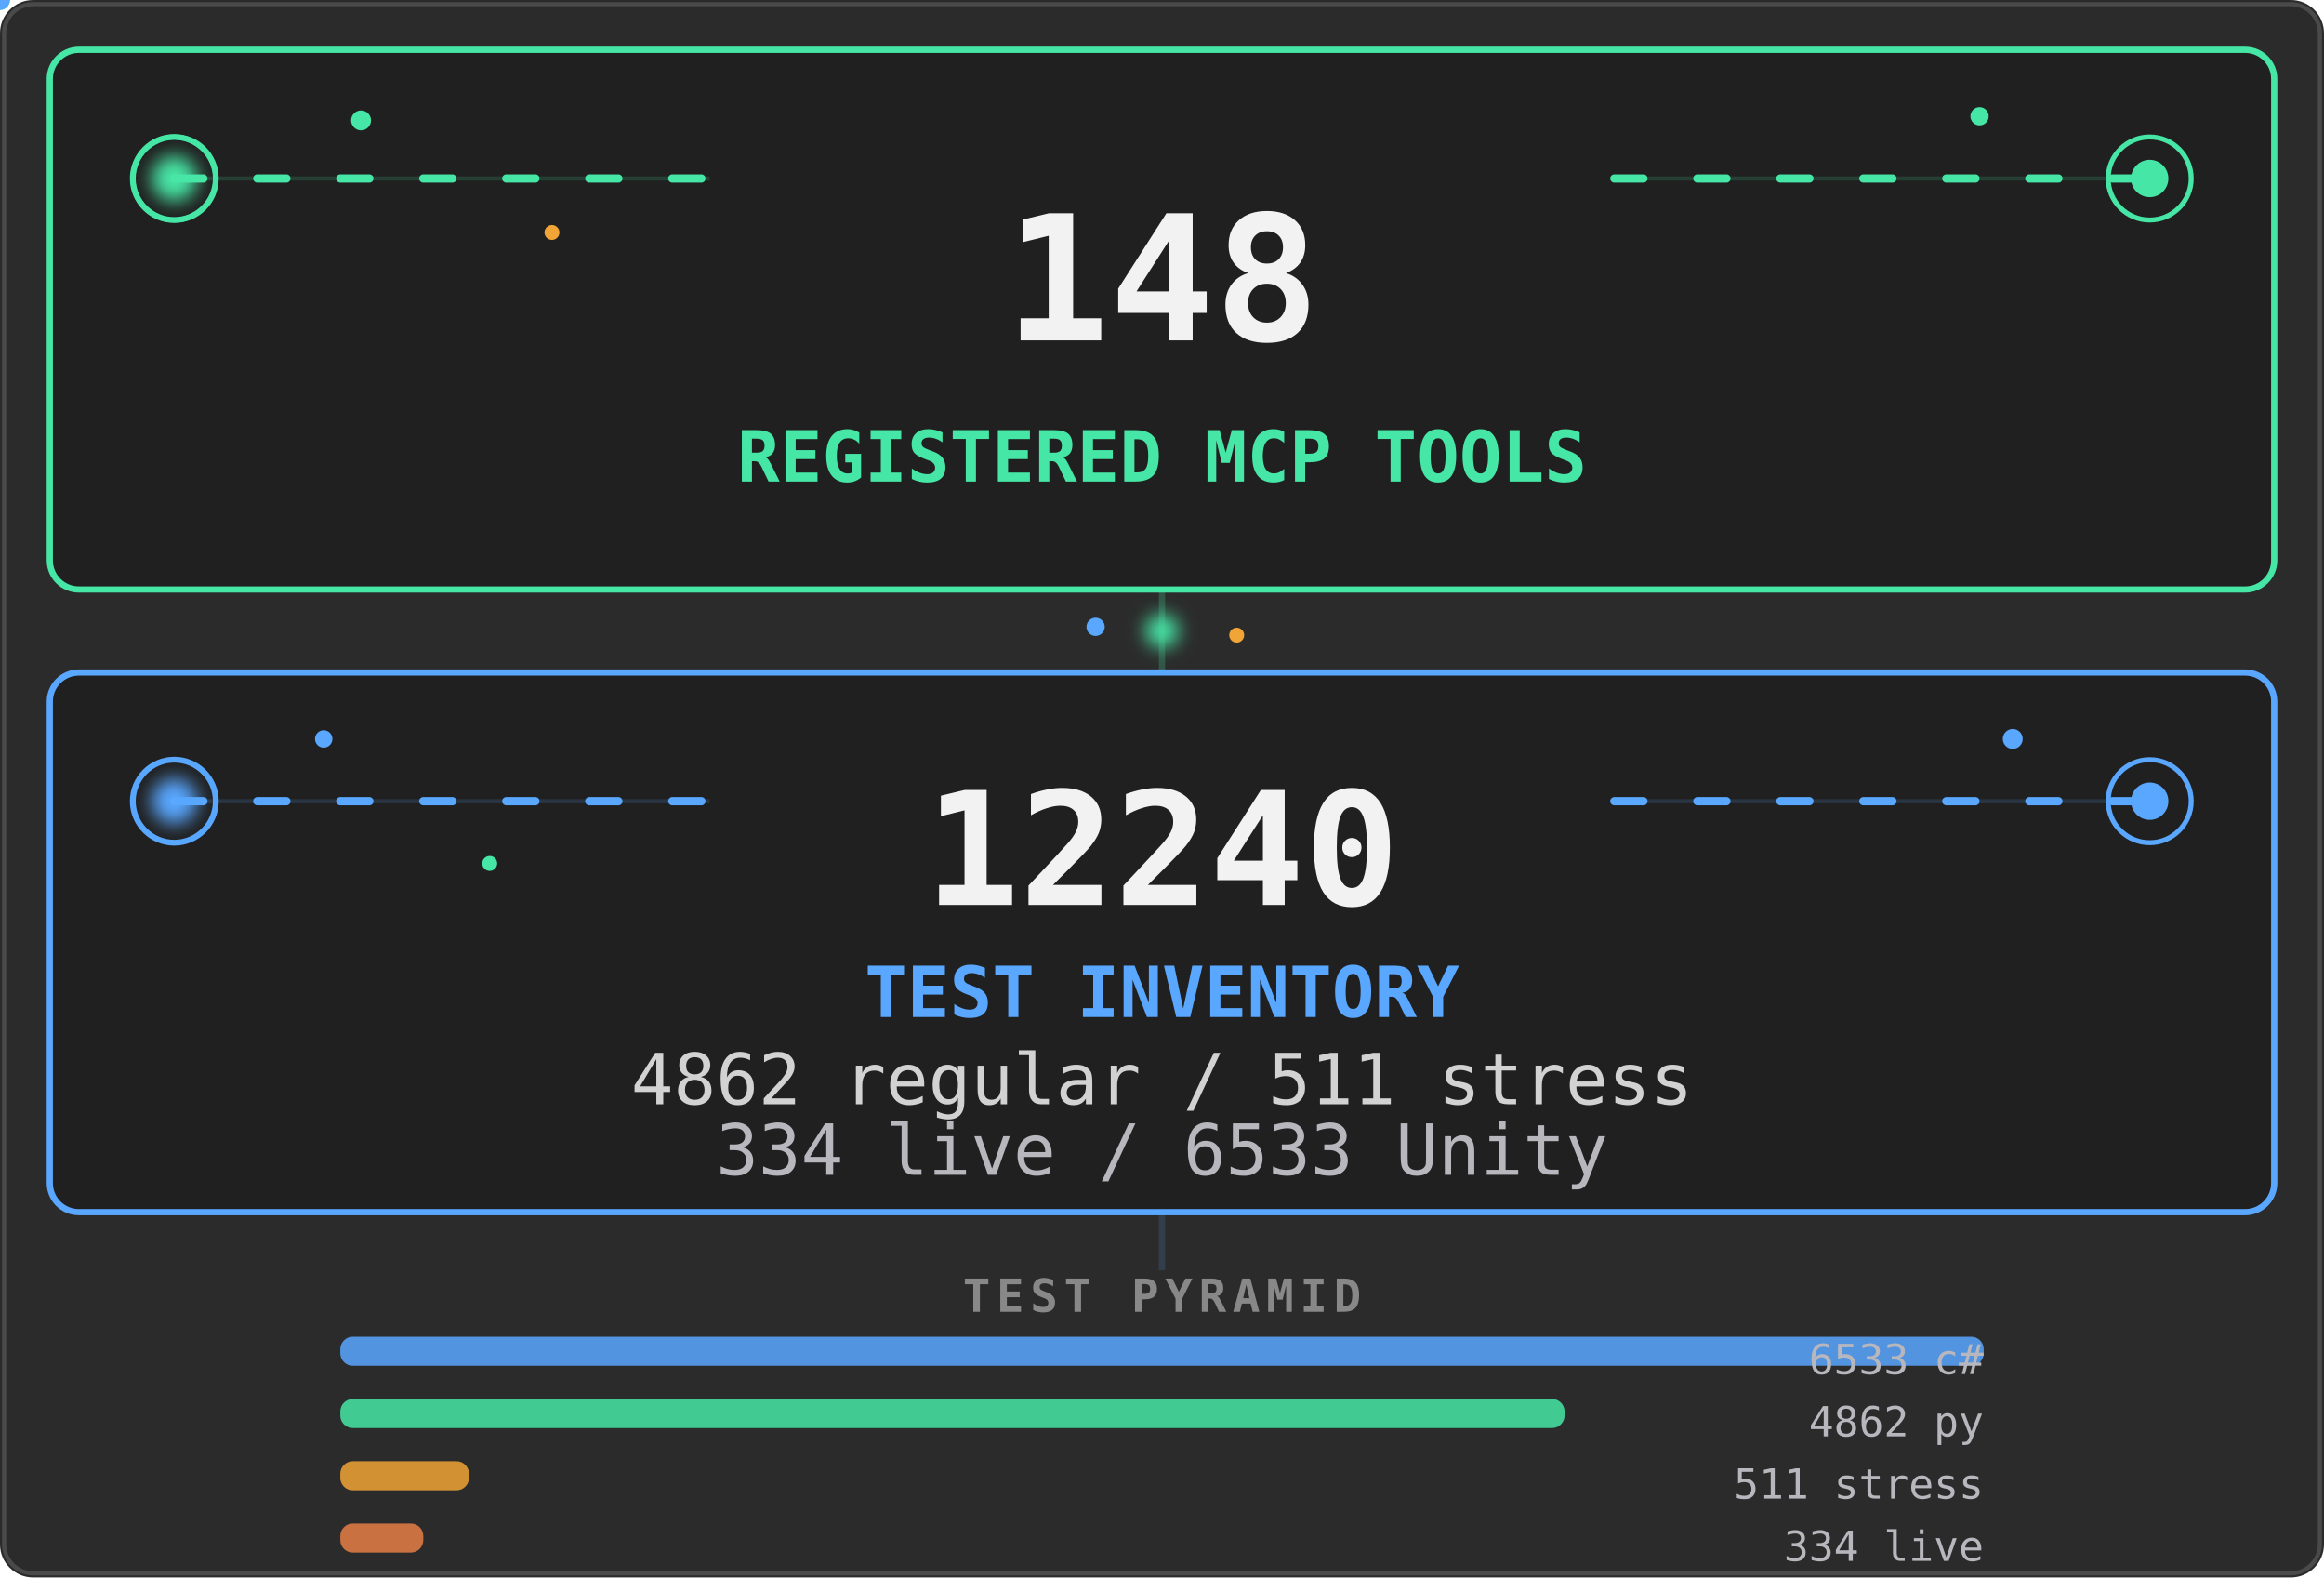
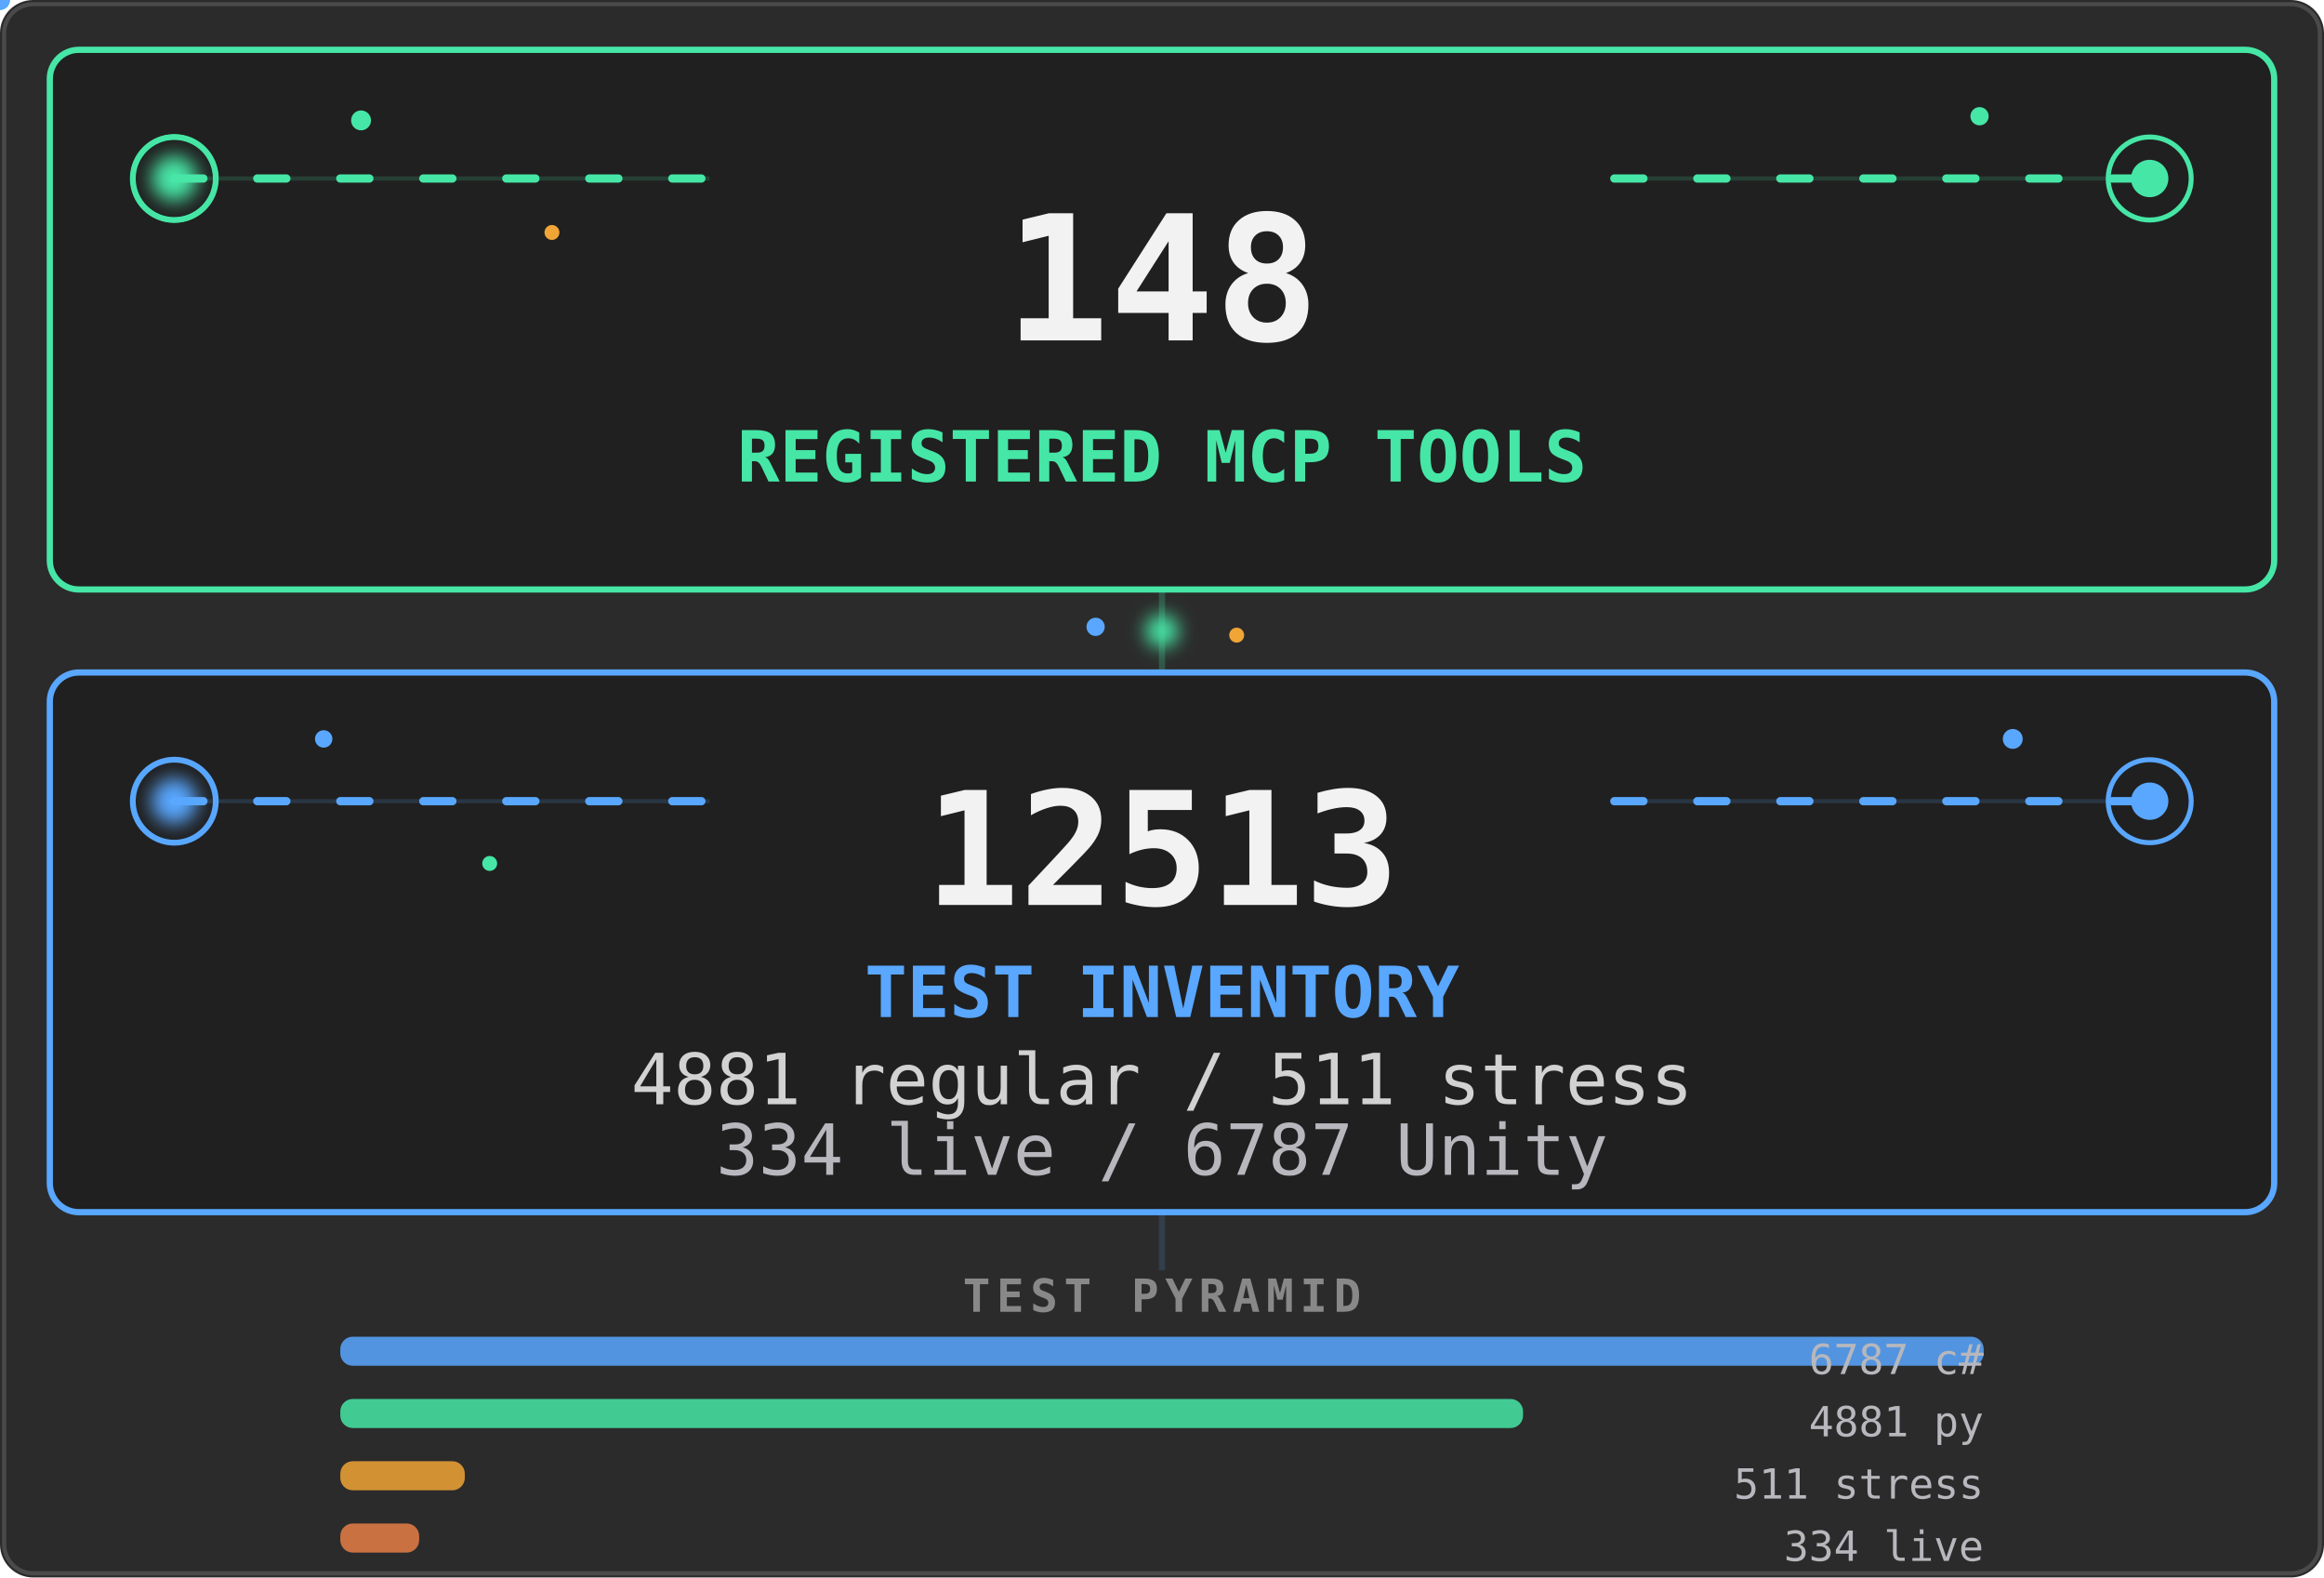
<svg xmlns="http://www.w3.org/2000/svg" viewBox="0 0 560 380" width="560" height="380" role="img" aria-labelledby="stats-title stats-desc">
  <defs>
    <filter id="stats-core-glow" x="-80%" y="-80%" width="260%" height="260%">
      <feGaussianBlur stdDeviation="2.2" />
    </filter>
    <clipPath id="stats-tools-clip">
      <rect x="12" y="12" width="536" height="130" rx="7" />
    </clipPath>
    <clipPath id="stats-tests-clip">
      <rect x="12" y="162" width="536" height="130" rx="7" />
    </clipPath>
    <linearGradient id="stats-tools-scan" x1="0" y1="0" x2="1" y2="0">
      <stop offset="0" stop-color="#46e6a6" stop-opacity="0" />
      <stop offset=".5" stop-color="#46e6a6" stop-opacity=".2" />
      <stop offset="1" stop-color="#46e6a6" stop-opacity="0" />
    </linearGradient>
    <linearGradient id="stats-tests-scan" x1="0" y1="0" x2="1" y2="0">
      <stop offset="0" stop-color="#59a7ff" stop-opacity="0" />
      <stop offset=".5" stop-color="#59a7ff" stop-opacity=".18" />
      <stop offset="1" stop-color="#59a7ff" stop-opacity="0" />
    </linearGradient>
  </defs>
  <style>
    .stats-card {
      fill: #202020;
      stroke-width: 1.5;
    }
    .stats-aura {
      transform-box: fill-box;
      transform-origin: center;
      animation: stats-aura-breathe 4.2s ease-in-out infinite;
    }
    .stats-aura-tests { animation-delay: -2.1s; }
    .stats-flow {
      fill: none;
      stroke-width: 2;
      stroke-linecap: round;
      stroke-dasharray: 7 13;
      animation: stats-flow 3.8s linear infinite;
    }
    .stats-flow-tests {
      animation-delay: -1.9s;
      animation-duration: 4.4s;
    }
    .stats-ring {
      fill: none;
      transform-box: fill-box;
      transform-origin: center;
      animation: stats-ring-life 3.2s ease-out infinite;
    }
    .stats-ring-mid { animation-delay: -1.05s; }
    .stats-ring-late { animation-delay: -2.1s; }
    .stats-ring-tests { animation-duration: 3.7s; }
    .stats-core {
      transform-box: fill-box;
      transform-origin: center;
      animation: stats-core-life 2.8s ease-in-out infinite;
    }
    .stats-core-tests {
      animation-delay: -1.4s;
      animation-duration: 3.2s;
    }
    .stats-scan {
      animation: stats-scan-yoyo 5.4s ease-in-out infinite alternate;
    }
    .stats-scan-tests {
      animation-delay: -2.7s;
      animation-duration: 6.2s;
    }
    .stats-spore {
      transform-box: fill-box;
      transform-origin: center;
      animation: stats-spore-drift 5.1s ease-in-out infinite alternate;
    }
    .stats-spore-b { animation-delay: -1.7s; animation-duration: 6.3s; }
    .stats-spore-c { animation-delay: -3.4s; animation-duration: 4.7s; }
    .stats-spore-phase-1 { animation-delay: -.6s; animation-duration: 5.5s; }
    .stats-spore-phase-2 { animation-delay: -1.3s; animation-duration: 4.8s; }
    .stats-spore-phase-3 { animation-delay: -2.2s; animation-duration: 6s; }
    .stats-spore-phase-4 { animation-delay: -3.1s; animation-duration: 5.2s; }
    .stats-spore-phase-5 { animation-delay: -4s; animation-duration: 6.6s; }
    .stats-spore-phase-6 { animation-delay: -4.8s; animation-duration: 5.8s; }
    .stats-bridge {
      transform-box: fill-box;
      transform-origin: center;
      animation: stats-bridge-life 3.6s ease-in-out infinite;
    }
    .motion-particle { pointer-events: none; }
    @keyframes stats-aura-breathe {
      0%, 100% { opacity: .07; transform: scale(.985); }
      50% { opacity: .2; transform: scale(1.015); }
    }
    @keyframes stats-flow {
      from { stroke-dashoffset: 0; }
      to { stroke-dashoffset: -40; }
    }
    @keyframes stats-ring-life {
      0% { opacity: .7; transform: scale(.45); }
      72%, 100% { opacity: 0; transform: scale(1.85); }
    }
    @keyframes stats-core-life {
      0%, 100% { opacity: .8; transform: scale(.86); }
      50% { opacity: 1; transform: scale(1.12); }
    }
    @keyframes stats-scan-yoyo {
      0% { opacity: 0; transform: translateX(-76px); }
      16%, 84% { opacity: .8; }
      100% { opacity: 0; transform: translateX(596px); }
    }
    @keyframes stats-spore-drift {
      0% { opacity: .2; transform: translate(-5px, 4px) scale(.72); }
      48% { opacity: .72; transform: translate(4px, -5px) scale(1.12); }
      100% { opacity: .3; transform: translate(9px, 3px) scale(.84); }
    }
    @keyframes stats-bridge-life {
      0%, 100% { opacity: .38; transform: scale(.82); }
      50% { opacity: 1; transform: scale(1.12); }
    }
    @media (prefers-reduced-motion: reduce) {
      .stats-aura, .stats-flow, .stats-ring, .stats-core,
      .stats-scan, .stats-spore, .stats-bridge {
        animation: none !important;
      }
      .stats-aura { opacity: .1; }
      .stats-flow { stroke-dasharray: none; opacity: .42; }
      .stats-ring { opacity: .18; }
      .stats-core { opacity: 1; }
      .stats-scan, .motion-particle { display: none; }
      .stats-spore { opacity: .3; }
      .stats-bridge { opacity: .75; }
    }
  </style>
  <rect width="560" height="380" rx="8" fill="#2b2b2b" />
  <rect x="1" y="1" width="558" height="378" rx="7" fill="none" stroke="#4a4a4a" />
  <path d="M280 142V162" stroke="#46e6a6" stroke-width="1.5" opacity=".22" />
  <circle class="stats-bridge" cx="280" cy="152" r="4" fill="#46e6a6" filter="url(#stats-core-glow)" />
  <circle class="stats-spore stats-spore-b stats-spore-phase-1" cx="264" cy="151" r="2.2" fill="#59a7ff" />
  <circle class="stats-spore stats-spore-c stats-spore-phase-2" cx="298" cy="153" r="1.8" fill="#f0a536" />
  <rect class="stats-aura" x="12" y="12" width="536" height="130" rx="7" fill="#46e6a6" />
  <rect class="stats-card" x="12" y="12" width="536" height="130" rx="7" stroke="#46e6a6" />
  <g clip-path="url(#stats-tools-clip)">
    <rect class="stats-scan" x="-70" y="12" width="74" height="130" fill="url(#stats-tools-scan)" />
  </g>
  <path d="M42 43H171M389 43H518" stroke="#46e6a6" opacity=".16" />
  <path class="stats-flow" d="M42 43H171M389 43H518" stroke="#46e6a6" />
  <g aria-hidden="true">
    <circle class="stats-ring" cx="42" cy="43" r="10" stroke="#46e6a6" stroke-width="1.4" />
    <circle class="stats-ring stats-ring-mid" cx="42" cy="43" r="10" stroke="#46e6a6" stroke-width="1.2" />
    <circle class="stats-ring stats-ring-late" cx="518" cy="43" r="10" stroke="#46e6a6" stroke-width="1.2" />
    <circle class="stats-core" cx="42" cy="43" r="5.5" fill="#46e6a6" filter="url(#stats-core-glow)" />
    <circle class="stats-core" cx="518" cy="43" r="4.5" fill="#46e6a6" />
    <circle class="stats-spore" cx="87" cy="29" r="2.4" fill="#46e6a6" />
    <circle class="stats-spore stats-spore-b stats-spore-phase-3" cx="133" cy="56" r="1.8" fill="#f0a536" />
    <circle class="stats-spore stats-spore-c stats-spore-phase-4" cx="477" cy="28" r="2.2" fill="#46e6a6" />
    <g class="motion-particle">
      <circle r="2.4" fill="#46e6a6">
        <animateMotion dur="4.8s" begin="-1.3s" repeatCount="indefinite" path="M42 43H171" />
        <animate attributeName="opacity" values="0;.9;.9;0" dur="4.8s" begin="-1.3s" repeatCount="indefinite" />
      </circle>
    </g>
    <g class="motion-particle">
      <circle r="2" fill="#46e6a6">
        <animateMotion dur="5.6s" begin="-4.1s" repeatCount="indefinite" path="M389 43H518" />
        <animate attributeName="opacity" values="0;.75;.75;0" dur="5.6s" begin="-4.1s" repeatCount="indefinite" />
      </circle>
    </g>
  </g>
  <g font-family="ui-monospace, SFMono-Regular, Menlo, Consolas, monospace">
    <text x="280" y="82" text-anchor="middle" fill="#f2f2f2" font-size="42" data-biome-marker="TOOLS" font-weight="700" data-mobile-critical="true">148</text>
    <text x="280" y="116" text-anchor="middle" fill="#46e6a6" font-size="17" font-weight="700" data-mobile-critical="true">REGISTERED MCP TOOLS</text>
  </g>
  <rect class="stats-aura stats-aura-tests" x="12" y="162" width="536" height="130" rx="7" fill="#59a7ff" />
  <rect class="stats-card stats-card-tests" x="12" y="162" width="536" height="130" rx="7" stroke="#59a7ff" />
  <g clip-path="url(#stats-tests-clip)">
    <rect class="stats-scan stats-scan-tests" x="-70" y="162" width="74" height="130" fill="url(#stats-tests-scan)" />
  </g>
  <path d="M42 193H171M389 193H518" stroke="#59a7ff" opacity=".16" />
  <path class="stats-flow stats-flow-tests" d="M42 193H171M389 193H518" stroke="#59a7ff" />
  <g aria-hidden="true">
    <circle class="stats-ring stats-ring-tests" cx="42" cy="193" r="10" stroke="#59a7ff" stroke-width="1.4" />
    <circle class="stats-ring stats-ring-mid stats-ring-tests" cx="518" cy="193" r="10" stroke="#59a7ff" stroke-width="1.2" />
    <circle class="stats-core stats-core-tests" cx="42" cy="193" r="5.5" fill="#59a7ff" filter="url(#stats-core-glow)" />
    <circle class="stats-core stats-core-tests" cx="518" cy="193" r="4.5" fill="#59a7ff" />
    <circle class="stats-spore stats-spore-c stats-spore-phase-5" cx="78" cy="178" r="2.1" fill="#59a7ff" />
    <circle class="stats-spore stats-spore-phase-6" cx="118" cy="208" r="1.8" fill="#46e6a6" />
    <circle class="stats-spore stats-spore-b stats-spore-phase-2" cx="485" cy="178" r="2.4" fill="#59a7ff" />
    <g class="motion-particle">
      <circle r="2.4" fill="#59a7ff">
        <animateMotion dur="5.2s" begin="-3.7s" repeatCount="indefinite" path="M42 193H171" />
        <animate attributeName="opacity" values="0;.9;.9;0" dur="5.2s" begin="-3.7s" repeatCount="indefinite" />
      </circle>
    </g>
    <g class="motion-particle">
      <circle r="2" fill="#59a7ff">
        <animateMotion dur="4.6s" begin="-.8s" repeatCount="indefinite" path="M389 193H518" />
        <animate attributeName="opacity" values="0;.75;.75;0" dur="4.6s" begin="-.8s" repeatCount="indefinite" />
      </circle>
    </g>
  </g>
  <g font-family="ui-monospace, SFMono-Regular, Menlo, Consolas, monospace">
-     <text x="280" y="218" text-anchor="middle" fill="#f2f2f2" font-size="38" data-biome-marker="TESTS" font-weight="700" data-mobile-critical="true">12240</text>
+     <text x="280" y="218" text-anchor="middle" fill="#f2f2f2" font-size="38" data-biome-marker="TESTS" font-weight="700" data-mobile-critical="true">12513</text>
    <text x="280" y="245" text-anchor="middle" fill="#59a7ff" font-size="17" font-weight="700" data-mobile-critical="true">TEST INVENTORY</text>
-     <text x="280" y="266" text-anchor="middle" fill="#d2d2d2" font-size="17" data-biome-marker="BREAKDOWN_PRIMARY" data-mobile-critical="true">4862 regular / 511 stress</text>
-     <text x="280" y="283" text-anchor="middle" fill="#b7b7bd" font-size="17" data-biome-marker="BREAKDOWN_SECONDARY" data-mobile-critical="true">334 live / 6533 Unity</text>
+     <text x="280" y="266" text-anchor="middle" fill="#d2d2d2" font-size="17" data-biome-marker="BREAKDOWN_PRIMARY" data-mobile-critical="true">4881 regular / 511 stress</text>
+     <text x="280" y="283" text-anchor="middle" fill="#b7b7bd" font-size="17" data-biome-marker="BREAKDOWN_SECONDARY" data-mobile-critical="true">334 live / 6787 Unity</text>
  </g>
  <path d="M280 292V306" stroke="#59a7ff" stroke-width="1.5" opacity=".15" />
  <g font-family="ui-monospace, SFMono-Regular, Menlo, Consolas, monospace">
    <text x="280" y="316" text-anchor="middle" fill="#888" font-size="11" font-weight="600" letter-spacing="1.5">TEST PYRAMID</text>
    <rect data-biome-bar="CS" x="82" y="322" height="7" width="396" rx="3" fill="#59a7ff" opacity=".85" />
-     <text data-biome-bar-label="CS" x="478" y="331" text-anchor="end" fill="#b7b7bd" font-size="10">6533 c#</text>
-     <rect data-biome-bar="PY" x="82" y="337" height="7" width="295" rx="3" fill="#46e6a6" opacity=".85" />
-     <text data-biome-bar-label="PY" x="478" y="346" text-anchor="end" fill="#b7b7bd" font-size="10">4862 py</text>
-     <rect data-biome-bar="STRESS" x="82" y="352" height="7" width="31" rx="3" fill="#f0a536" opacity=".85" />
+     <text data-biome-bar-label="CS" x="478" y="331" text-anchor="end" fill="#b7b7bd" font-size="10">6787 c#</text>
+     <rect data-biome-bar="PY" x="82" y="337" height="7" width="285" rx="3" fill="#46e6a6" opacity=".85" />
+     <text data-biome-bar-label="PY" x="478" y="346" text-anchor="end" fill="#b7b7bd" font-size="10">4881 py</text>
+     <rect data-biome-bar="STRESS" x="82" y="352" height="7" width="30" rx="3" fill="#f0a536" opacity=".85" />
    <text data-biome-bar-label="STRESS" x="478" y="361" text-anchor="end" fill="#b7b7bd" font-size="10">511 stress</text>
-     <rect data-biome-bar="LIVE" x="82" y="367" height="7" width="20" rx="3" fill="#e67e46" opacity=".85" />
+     <rect data-biome-bar="LIVE" x="82" y="367" height="7" width="19" rx="3" fill="#e67e46" opacity=".85" />
    <text data-biome-bar-label="LIVE" x="478" y="376" text-anchor="end" fill="#b7b7bd" font-size="10">334 live</text>
  </g>
</svg>
